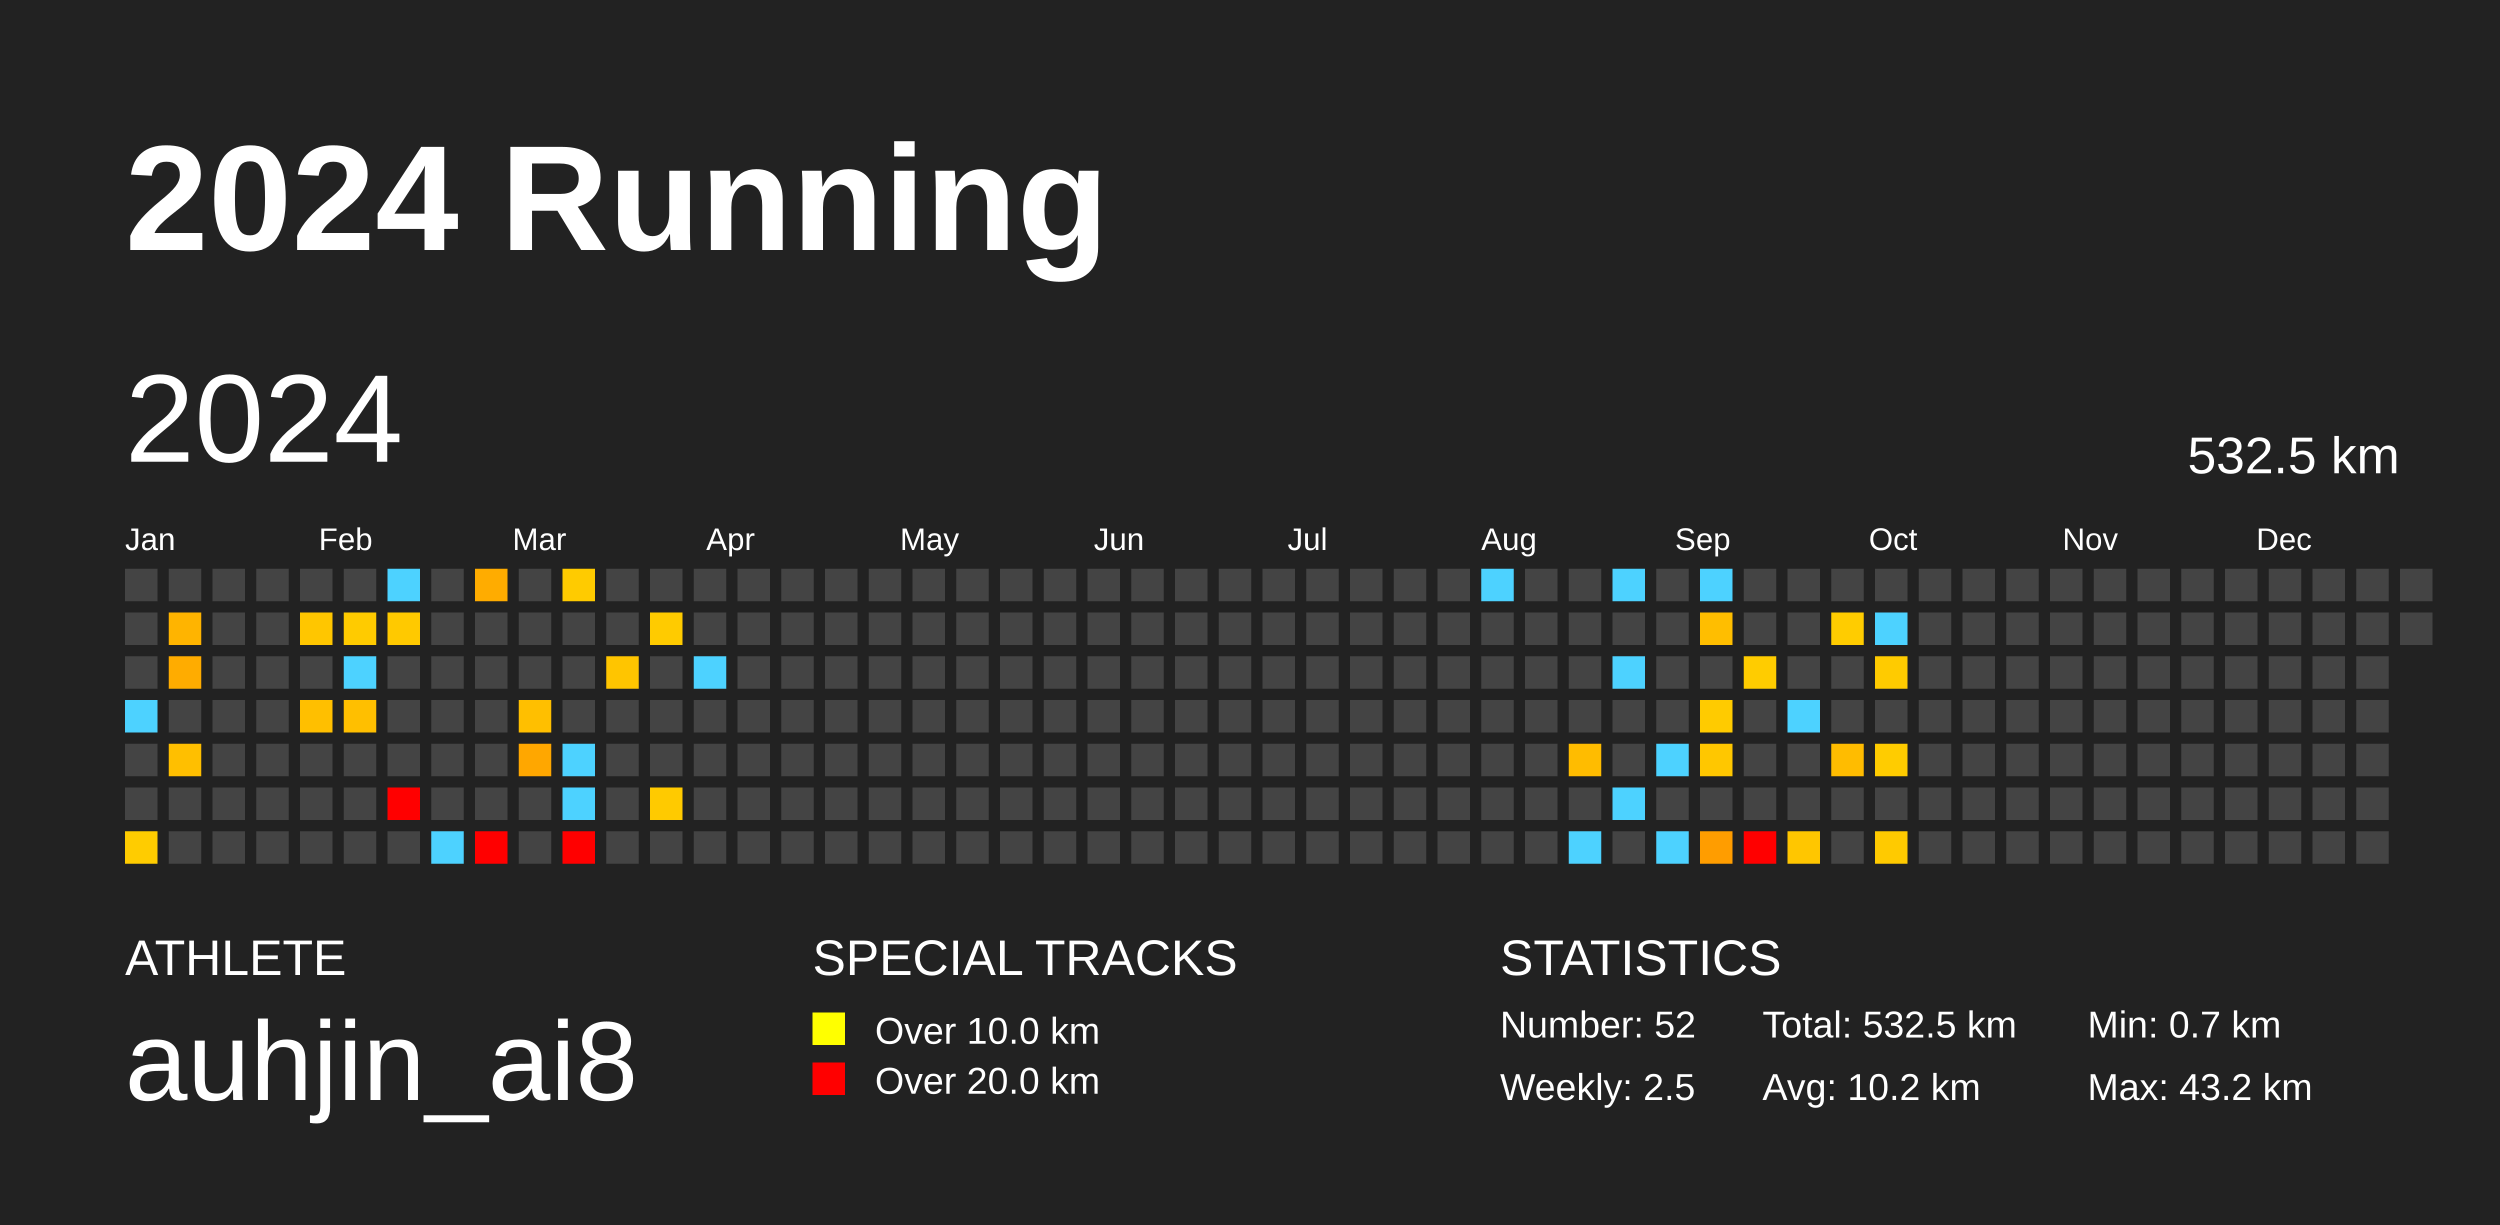
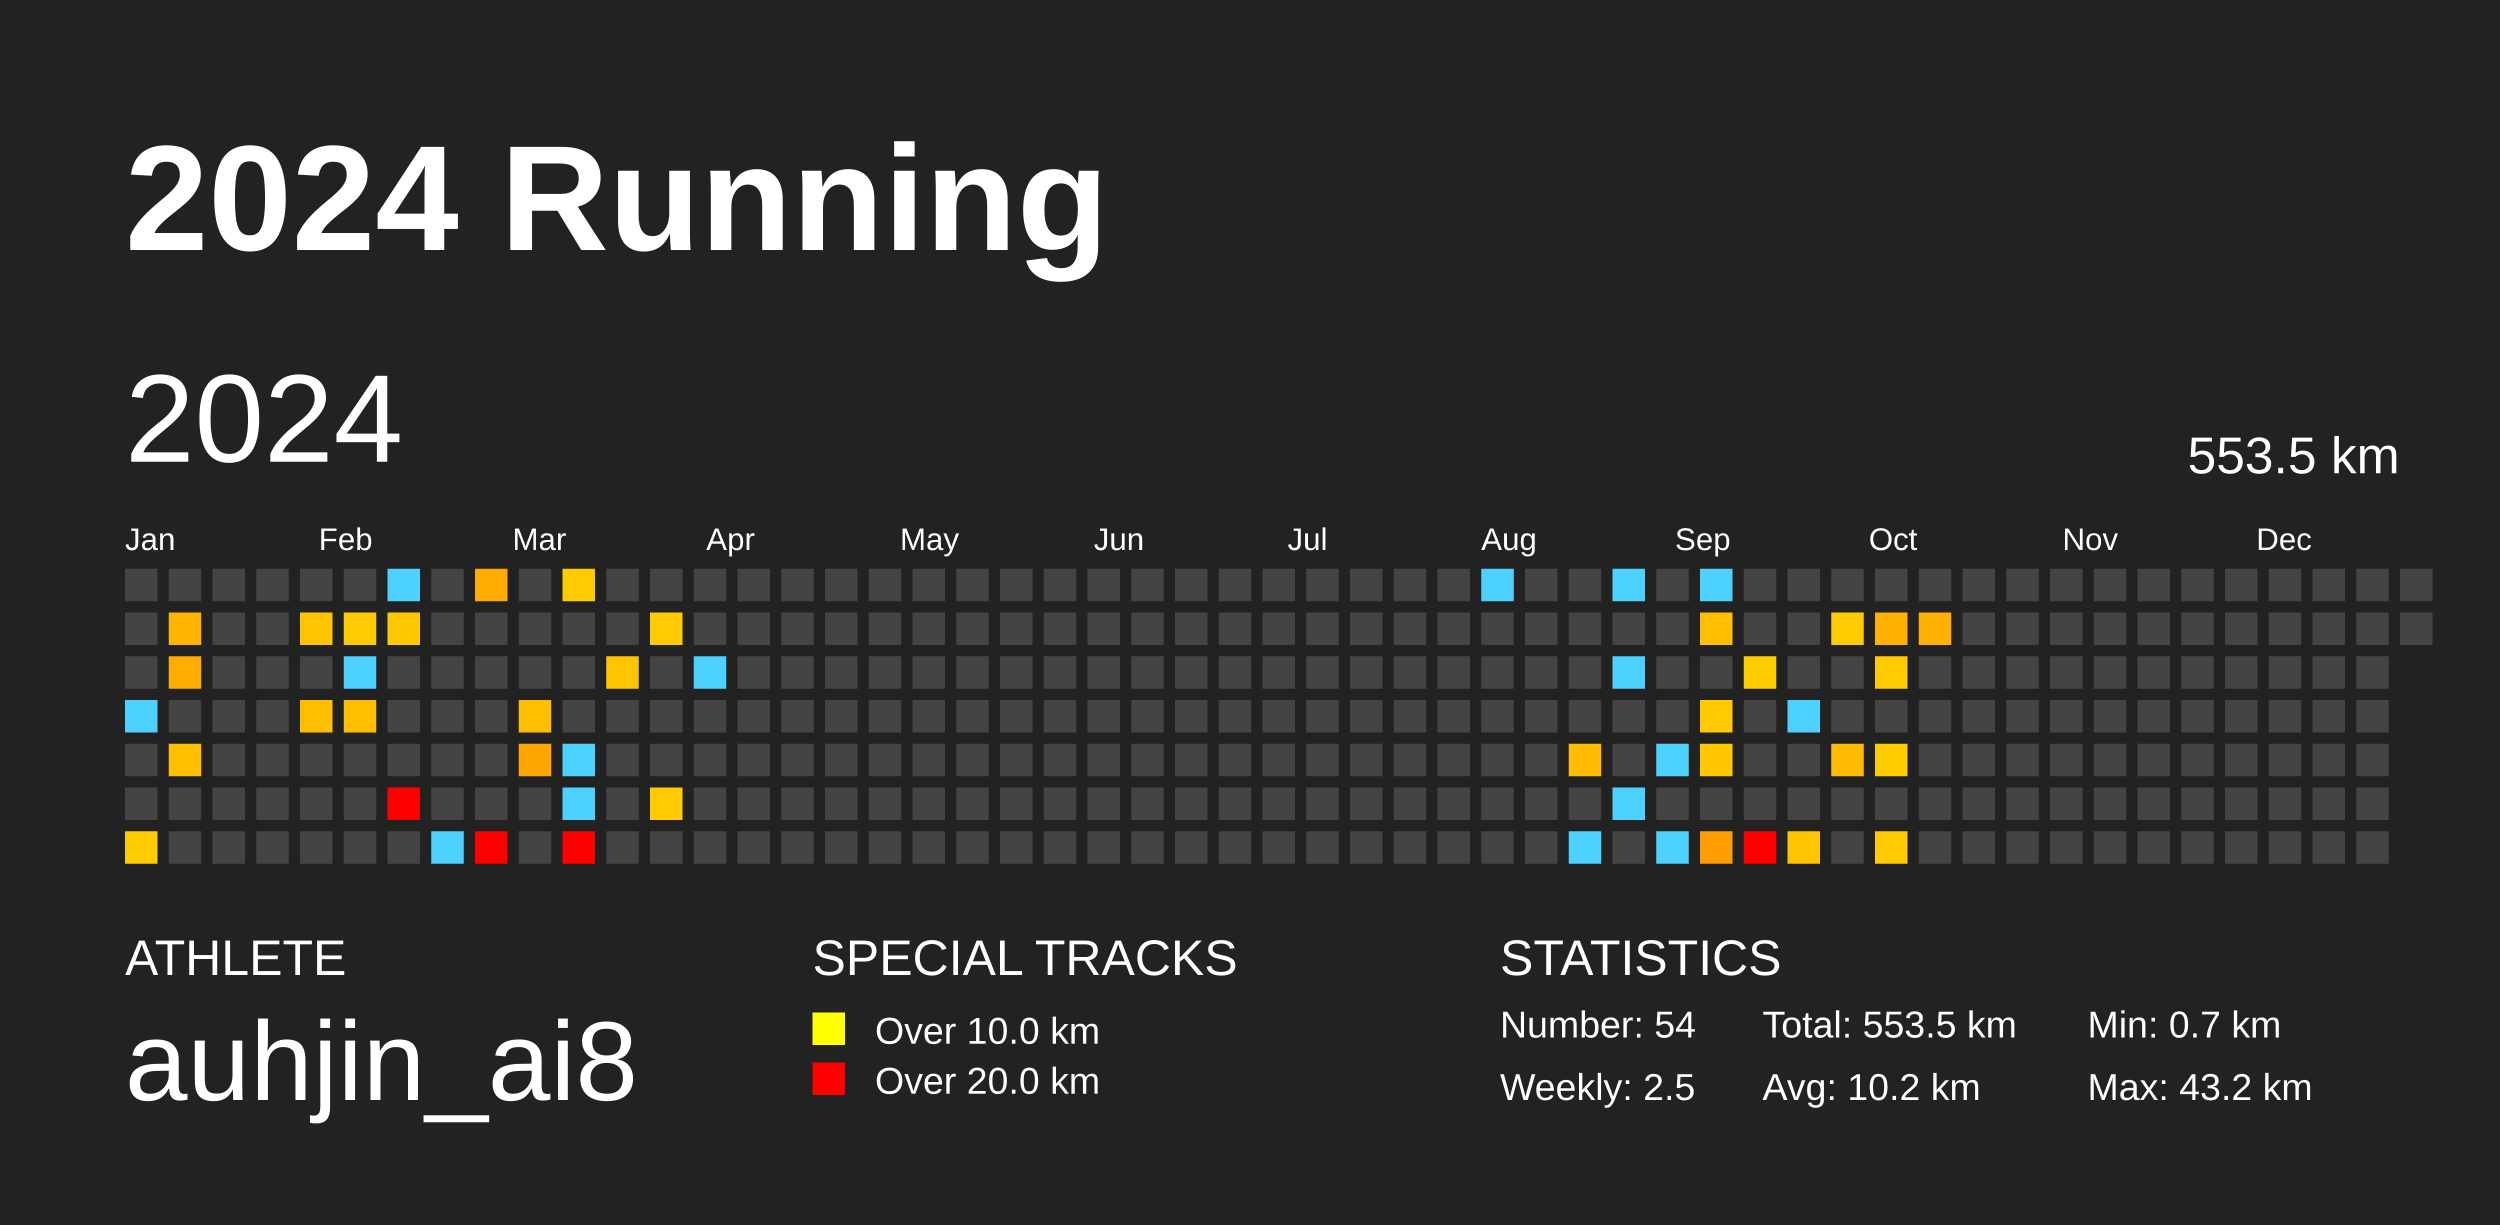
<svg xmlns="http://www.w3.org/2000/svg" baseProfile="full" height="98mm" version="1.1" viewBox="0,0,200,98" width="200mm">
  <defs />
  <rect fill="#222222" height="98" width="200" x="0" y="0" />
  <text fill="#FFFFFF" style="font-size:12px; font-family:Arial; font-weight:bold;" x="10" y="20">2024 Running</text>
  <text fill="#FFFFFF" style="font-size:4px; font-family:Arial" x="10" y="78">ATHLETE</text>
  <text fill="#FFFFFF" style="font-size:9px; font-family:Arial" x="10" y="88">auhjin_ai8</text>
  <text fill="#FFFFFF" style="font-size:4px; font-family:Arial" x="65" y="78">SPECIAL TRACKS</text>
  <rect fill="yellow" height="2.6" width="2.6" x="65" y="81" />
  <text fill="#FFFFFF" style="font-size:3px; font-family:Arial" x="70" y="83.5">Over 10.0 km</text>
  <rect fill="red" height="2.6" width="2.6" x="65" y="85" />
  <text fill="#FFFFFF" style="font-size:3px; font-family:Arial" x="70" y="87.5">Over 20.0 km</text>
  <text fill="#FFFFFF" style="font-size:4px; font-family:Arial" x="120" y="78">STATISTICS</text>
-   <text fill="#FFFFFF" style="font-size:3px; font-family:Arial" x="120" y="83">Number: 52</text>
+   <text fill="#FFFFFF" style="font-size:3px; font-family:Arial" x="120" y="83">Number: 54</text>
  <text fill="#FFFFFF" style="font-size:3px; font-family:Arial" x="120" y="88">Weekly: 2.5</text>
-   <text fill="#FFFFFF" style="font-size:3px; font-family:Arial" x="141" y="83">Total: 532.5 km</text>
+   <text fill="#FFFFFF" style="font-size:3px; font-family:Arial" x="141" y="83">Total: 553.5 km</text>
  <text fill="#FFFFFF" style="font-size:3px; font-family:Arial" x="141" y="88">Avg: 10.2 km</text>
  <text fill="#FFFFFF" style="font-size:3px; font-family:Arial" x="167" y="83">Min: 0.7 km</text>
  <text fill="#FFFFFF" style="font-size:3px; font-family:Arial" x="167" y="88">Max: 43.2 km</text>
  <text dominant-baseline="hanging" fill="#FFFFFF" style="font-size:10.0px; font-family:Arial;" x="10" y="30">2024</text>
-   <text dominant-baseline="hanging" fill="#FFFFFF" style="font-size:4.125px; font-family:Arial;" x="175" y="35">532.5 km</text>
+   <text dominant-baseline="hanging" fill="#FFFFFF" style="font-size:4.125px; font-family:Arial;" x="175" y="35">553.5 km</text>
  <text fill="#FFFFFF" style="font-size:2.5px; font-family:Arial" x="10.0" y="44">Jan</text>
  <text fill="#FFFFFF" style="font-size:2.5px; font-family:Arial" x="25.5" y="44">Feb</text>
  <text fill="#FFFFFF" style="font-size:2.5px; font-family:Arial" x="41.0" y="44">Mar</text>
  <text fill="#FFFFFF" style="font-size:2.5px; font-family:Arial" x="56.5" y="44">Apr</text>
  <text fill="#FFFFFF" style="font-size:2.5px; font-family:Arial" x="72.0" y="44">May</text>
  <text fill="#FFFFFF" style="font-size:2.5px; font-family:Arial" x="87.5" y="44">Jun</text>
  <text fill="#FFFFFF" style="font-size:2.5px; font-family:Arial" x="103.0" y="44">Jul</text>
  <text fill="#FFFFFF" style="font-size:2.5px; font-family:Arial" x="118.5" y="44">Aug</text>
  <text fill="#FFFFFF" style="font-size:2.5px; font-family:Arial" x="134.0" y="44">Sep</text>
  <text fill="#FFFFFF" style="font-size:2.5px; font-family:Arial" x="149.5" y="44">Oct</text>
  <text fill="#FFFFFF" style="font-size:2.5px; font-family:Arial" x="165.0" y="44">Nov</text>
  <text fill="#FFFFFF" style="font-size:2.5px; font-family:Arial" x="180.5" y="44">Dec</text>
  <rect fill="#444444" height="2.6" width="2.6" x="10.0" y="45.5" />
  <rect fill="#444444" height="2.6" width="2.6" x="10.0" y="49.0" />
  <rect fill="#444444" height="2.6" width="2.6" x="10.0" y="52.5" />
  <rect fill="#4dd2ff" height="2.6" width="2.6" x="10.0" y="56.0" />
  <rect fill="#444444" height="2.6" width="2.6" x="10.0" y="59.5" />
  <rect fill="#444444" height="2.6" width="2.6" x="10.0" y="63.0" />
  <rect fill="#ffcc00" height="2.6" width="2.6" x="10.0" y="66.5" />
  <rect fill="#444444" height="2.6" width="2.6" x="13.5" y="45.5" />
  <rect fill="#ffb400" height="2.6" width="2.6" x="13.5" y="49.0" />
  <rect fill="#ffac00" height="2.6" width="2.6" x="13.5" y="52.5" />
  <rect fill="#444444" height="2.6" width="2.6" x="13.5" y="56.0" />
  <rect fill="#ffbf00" height="2.6" width="2.6" x="13.5" y="59.5" />
  <rect fill="#444444" height="2.6" width="2.6" x="13.5" y="63.0" />
  <rect fill="#444444" height="2.6" width="2.6" x="13.5" y="66.5" />
  <rect fill="#444444" height="2.6" width="2.6" x="17.0" y="45.5" />
  <rect fill="#444444" height="2.6" width="2.6" x="17.0" y="49.0" />
  <rect fill="#444444" height="2.6" width="2.6" x="17.0" y="52.5" />
  <rect fill="#444444" height="2.6" width="2.6" x="17.0" y="56.0" />
  <rect fill="#444444" height="2.6" width="2.6" x="17.0" y="59.5" />
  <rect fill="#444444" height="2.6" width="2.6" x="17.0" y="63.0" />
  <rect fill="#444444" height="2.6" width="2.6" x="17.0" y="66.5" />
  <rect fill="#444444" height="2.6" width="2.6" x="20.5" y="45.5" />
  <rect fill="#444444" height="2.6" width="2.6" x="20.5" y="49.0" />
  <rect fill="#444444" height="2.6" width="2.6" x="20.5" y="52.5" />
  <rect fill="#444444" height="2.6" width="2.6" x="20.5" y="56.0" />
  <rect fill="#444444" height="2.6" width="2.6" x="20.5" y="59.5" />
  <rect fill="#444444" height="2.6" width="2.6" x="20.5" y="63.0" />
  <rect fill="#444444" height="2.6" width="2.6" x="20.5" y="66.5" />
  <rect fill="#444444" height="2.6" width="2.6" x="24.0" y="45.5" />
  <rect fill="#ffc600" height="2.6" width="2.6" x="24.0" y="49.0" />
  <rect fill="#444444" height="2.6" width="2.6" x="24.0" y="52.5" />
  <rect fill="#ffbf00" height="2.6" width="2.6" x="24.0" y="56.0" />
  <rect fill="#444444" height="2.6" width="2.6" x="24.0" y="59.5" />
  <rect fill="#444444" height="2.6" width="2.6" x="24.0" y="63.0" />
  <rect fill="#444444" height="2.6" width="2.6" x="24.0" y="66.5" />
  <rect fill="#444444" height="2.6" width="2.6" x="27.5" y="45.5" />
  <rect fill="#ffcb00" height="2.6" width="2.6" x="27.5" y="49.0" />
  <rect fill="#4dd2ff" height="2.6" width="2.6" x="27.5" y="52.5" />
  <rect fill="#ffbf00" height="2.6" width="2.6" x="27.5" y="56.0" />
  <rect fill="#444444" height="2.6" width="2.6" x="27.5" y="59.5" />
  <rect fill="#444444" height="2.6" width="2.6" x="27.5" y="63.0" />
  <rect fill="#444444" height="2.6" width="2.6" x="27.5" y="66.5" />
  <rect fill="#4dd2ff" height="2.6" width="2.6" x="31.0" y="45.5" />
  <rect fill="#ffc900" height="2.6" width="2.6" x="31.0" y="49.0" />
  <rect fill="#444444" height="2.6" width="2.6" x="31.0" y="52.5" />
  <rect fill="#444444" height="2.6" width="2.6" x="31.0" y="56.0" />
  <rect fill="#444444" height="2.6" width="2.6" x="31.0" y="59.5" />
  <rect fill="red" height="2.6" width="2.6" x="31.0" y="63.0" />
  <rect fill="#444444" height="2.6" width="2.6" x="31.0" y="66.5" />
  <rect fill="#444444" height="2.6" width="2.6" x="34.5" y="45.5" />
  <rect fill="#444444" height="2.6" width="2.6" x="34.5" y="49.0" />
  <rect fill="#444444" height="2.6" width="2.6" x="34.5" y="52.5" />
  <rect fill="#444444" height="2.6" width="2.6" x="34.5" y="56.0" />
  <rect fill="#444444" height="2.6" width="2.6" x="34.5" y="59.5" />
  <rect fill="#444444" height="2.6" width="2.6" x="34.5" y="63.0" />
  <rect fill="#4dd2ff" height="2.6" width="2.6" x="34.5" y="66.5" />
  <rect fill="#ffac00" height="2.6" width="2.6" x="38.0" y="45.5" />
  <rect fill="#444444" height="2.6" width="2.6" x="38.0" y="49.0" />
  <rect fill="#444444" height="2.6" width="2.6" x="38.0" y="52.5" />
  <rect fill="#444444" height="2.6" width="2.6" x="38.0" y="56.0" />
  <rect fill="#444444" height="2.6" width="2.6" x="38.0" y="59.5" />
  <rect fill="#444444" height="2.6" width="2.6" x="38.0" y="63.0" />
  <rect fill="red" height="2.6" width="2.6" x="38.0" y="66.5" />
  <rect fill="#444444" height="2.6" width="2.6" x="41.5" y="45.5" />
  <rect fill="#444444" height="2.6" width="2.6" x="41.5" y="49.0" />
  <rect fill="#444444" height="2.6" width="2.6" x="41.5" y="52.5" />
  <rect fill="#ffbf00" height="2.6" width="2.6" x="41.5" y="56.0" />
  <rect fill="#ffa700" height="2.6" width="2.6" x="41.5" y="59.5" />
  <rect fill="#444444" height="2.6" width="2.6" x="41.5" y="63.0" />
  <rect fill="#444444" height="2.6" width="2.6" x="41.5" y="66.5" />
  <rect fill="#ffcb00" height="2.6" width="2.6" x="45.0" y="45.5" />
  <rect fill="#444444" height="2.6" width="2.6" x="45.0" y="49.0" />
  <rect fill="#444444" height="2.6" width="2.6" x="45.0" y="52.5" />
  <rect fill="#444444" height="2.6" width="2.6" x="45.0" y="56.0" />
  <rect fill="#4dd2ff" height="2.6" width="2.6" x="45.0" y="59.5" />
  <rect fill="#4dd2ff" height="2.6" width="2.6" x="45.0" y="63.0" />
  <rect fill="red" height="2.6" width="2.6" x="45.0" y="66.5" />
  <rect fill="#444444" height="2.6" width="2.6" x="48.5" y="45.5" />
  <rect fill="#444444" height="2.6" width="2.6" x="48.5" y="49.0" />
  <rect fill="#ffc500" height="2.6" width="2.6" x="48.5" y="52.5" />
  <rect fill="#444444" height="2.6" width="2.6" x="48.5" y="56.0" />
  <rect fill="#444444" height="2.6" width="2.6" x="48.5" y="59.5" />
  <rect fill="#444444" height="2.6" width="2.6" x="48.5" y="63.0" />
  <rect fill="#444444" height="2.6" width="2.6" x="48.5" y="66.5" />
  <rect fill="#444444" height="2.6" width="2.6" x="52.0" y="45.5" />
  <rect fill="#ffcb00" height="2.6" width="2.6" x="52.0" y="49.0" />
  <rect fill="#444444" height="2.6" width="2.6" x="52.0" y="52.5" />
  <rect fill="#444444" height="2.6" width="2.6" x="52.0" y="56.0" />
  <rect fill="#444444" height="2.6" width="2.6" x="52.0" y="59.5" />
  <rect fill="#ffca00" height="2.6" width="2.6" x="52.0" y="63.0" />
  <rect fill="#444444" height="2.6" width="2.6" x="52.0" y="66.5" />
  <rect fill="#444444" height="2.6" width="2.6" x="55.5" y="45.5" />
  <rect fill="#444444" height="2.6" width="2.6" x="55.5" y="49.0" />
  <rect fill="#4dd2ff" height="2.6" width="2.6" x="55.5" y="52.5" />
  <rect fill="#444444" height="2.6" width="2.6" x="55.5" y="56.0" />
  <rect fill="#444444" height="2.6" width="2.6" x="55.5" y="59.5" />
  <rect fill="#444444" height="2.6" width="2.6" x="55.5" y="63.0" />
  <rect fill="#444444" height="2.6" width="2.6" x="55.5" y="66.5" />
  <rect fill="#444444" height="2.6" width="2.6" x="59.0" y="45.5" />
  <rect fill="#444444" height="2.6" width="2.6" x="59.0" y="49.0" />
  <rect fill="#444444" height="2.6" width="2.6" x="59.0" y="52.5" />
  <rect fill="#444444" height="2.6" width="2.6" x="59.0" y="56.0" />
  <rect fill="#444444" height="2.6" width="2.6" x="59.0" y="59.5" />
  <rect fill="#444444" height="2.6" width="2.6" x="59.0" y="63.0" />
  <rect fill="#444444" height="2.6" width="2.6" x="59.0" y="66.5" />
  <rect fill="#444444" height="2.6" width="2.6" x="62.5" y="45.5" />
  <rect fill="#444444" height="2.6" width="2.6" x="62.5" y="49.0" />
  <rect fill="#444444" height="2.6" width="2.6" x="62.5" y="52.5" />
  <rect fill="#444444" height="2.6" width="2.6" x="62.5" y="56.0" />
  <rect fill="#444444" height="2.6" width="2.6" x="62.5" y="59.5" />
  <rect fill="#444444" height="2.6" width="2.6" x="62.5" y="63.0" />
  <rect fill="#444444" height="2.6" width="2.6" x="62.5" y="66.5" />
  <rect fill="#444444" height="2.6" width="2.6" x="66.0" y="45.5" />
  <rect fill="#444444" height="2.6" width="2.6" x="66.0" y="49.0" />
  <rect fill="#444444" height="2.6" width="2.6" x="66.0" y="52.5" />
  <rect fill="#444444" height="2.6" width="2.6" x="66.0" y="56.0" />
  <rect fill="#444444" height="2.6" width="2.6" x="66.0" y="59.5" />
  <rect fill="#444444" height="2.6" width="2.6" x="66.0" y="63.0" />
  <rect fill="#444444" height="2.6" width="2.6" x="66.0" y="66.5" />
  <rect fill="#444444" height="2.6" width="2.6" x="69.5" y="45.5" />
  <rect fill="#444444" height="2.6" width="2.6" x="69.5" y="49.0" />
  <rect fill="#444444" height="2.6" width="2.6" x="69.5" y="52.5" />
  <rect fill="#444444" height="2.6" width="2.6" x="69.5" y="56.0" />
  <rect fill="#444444" height="2.6" width="2.6" x="69.5" y="59.5" />
  <rect fill="#444444" height="2.6" width="2.6" x="69.5" y="63.0" />
  <rect fill="#444444" height="2.6" width="2.6" x="69.5" y="66.5" />
  <rect fill="#444444" height="2.6" width="2.6" x="73.0" y="45.5" />
  <rect fill="#444444" height="2.6" width="2.6" x="73.0" y="49.0" />
  <rect fill="#444444" height="2.6" width="2.6" x="73.0" y="52.5" />
  <rect fill="#444444" height="2.6" width="2.6" x="73.0" y="56.0" />
  <rect fill="#444444" height="2.6" width="2.6" x="73.0" y="59.5" />
  <rect fill="#444444" height="2.6" width="2.6" x="73.0" y="63.0" />
  <rect fill="#444444" height="2.6" width="2.6" x="73.0" y="66.5" />
  <rect fill="#444444" height="2.6" width="2.6" x="76.5" y="45.5" />
  <rect fill="#444444" height="2.6" width="2.6" x="76.5" y="49.0" />
  <rect fill="#444444" height="2.6" width="2.6" x="76.5" y="52.5" />
  <rect fill="#444444" height="2.6" width="2.6" x="76.5" y="56.0" />
  <rect fill="#444444" height="2.6" width="2.6" x="76.5" y="59.5" />
  <rect fill="#444444" height="2.6" width="2.6" x="76.5" y="63.0" />
  <rect fill="#444444" height="2.6" width="2.6" x="76.5" y="66.5" />
  <rect fill="#444444" height="2.6" width="2.6" x="80.0" y="45.5" />
  <rect fill="#444444" height="2.6" width="2.6" x="80.0" y="49.0" />
  <rect fill="#444444" height="2.6" width="2.6" x="80.0" y="52.5" />
  <rect fill="#444444" height="2.6" width="2.6" x="80.0" y="56.0" />
  <rect fill="#444444" height="2.6" width="2.6" x="80.0" y="59.5" />
  <rect fill="#444444" height="2.6" width="2.6" x="80.0" y="63.0" />
  <rect fill="#444444" height="2.6" width="2.6" x="80.0" y="66.5" />
  <rect fill="#444444" height="2.6" width="2.6" x="83.5" y="45.5" />
  <rect fill="#444444" height="2.6" width="2.6" x="83.5" y="49.0" />
  <rect fill="#444444" height="2.6" width="2.6" x="83.5" y="52.5" />
  <rect fill="#444444" height="2.6" width="2.6" x="83.5" y="56.0" />
  <rect fill="#444444" height="2.6" width="2.6" x="83.5" y="59.5" />
  <rect fill="#444444" height="2.6" width="2.6" x="83.5" y="63.0" />
  <rect fill="#444444" height="2.6" width="2.6" x="83.5" y="66.5" />
  <rect fill="#444444" height="2.6" width="2.6" x="87.0" y="45.5" />
  <rect fill="#444444" height="2.6" width="2.6" x="87.0" y="49.0" />
  <rect fill="#444444" height="2.6" width="2.6" x="87.0" y="52.5" />
  <rect fill="#444444" height="2.6" width="2.6" x="87.0" y="56.0" />
  <rect fill="#444444" height="2.6" width="2.6" x="87.0" y="59.5" />
  <rect fill="#444444" height="2.6" width="2.6" x="87.0" y="63.0" />
  <rect fill="#444444" height="2.6" width="2.6" x="87.0" y="66.5" />
  <rect fill="#444444" height="2.6" width="2.6" x="90.5" y="45.5" />
  <rect fill="#444444" height="2.6" width="2.6" x="90.5" y="49.0" />
  <rect fill="#444444" height="2.6" width="2.6" x="90.5" y="52.5" />
  <rect fill="#444444" height="2.6" width="2.6" x="90.5" y="56.0" />
  <rect fill="#444444" height="2.6" width="2.6" x="90.5" y="59.5" />
  <rect fill="#444444" height="2.6" width="2.6" x="90.5" y="63.0" />
  <rect fill="#444444" height="2.6" width="2.6" x="90.5" y="66.5" />
  <rect fill="#444444" height="2.6" width="2.6" x="94.0" y="45.5" />
  <rect fill="#444444" height="2.6" width="2.6" x="94.0" y="49.0" />
  <rect fill="#444444" height="2.6" width="2.6" x="94.0" y="52.5" />
  <rect fill="#444444" height="2.6" width="2.6" x="94.0" y="56.0" />
  <rect fill="#444444" height="2.6" width="2.6" x="94.0" y="59.5" />
  <rect fill="#444444" height="2.6" width="2.6" x="94.0" y="63.0" />
  <rect fill="#444444" height="2.6" width="2.6" x="94.0" y="66.5" />
  <rect fill="#444444" height="2.6" width="2.6" x="97.5" y="45.5" />
  <rect fill="#444444" height="2.6" width="2.6" x="97.5" y="49.0" />
  <rect fill="#444444" height="2.6" width="2.6" x="97.5" y="52.5" />
  <rect fill="#444444" height="2.6" width="2.6" x="97.5" y="56.0" />
  <rect fill="#444444" height="2.6" width="2.6" x="97.5" y="59.5" />
  <rect fill="#444444" height="2.6" width="2.6" x="97.5" y="63.0" />
  <rect fill="#444444" height="2.6" width="2.6" x="97.5" y="66.5" />
  <rect fill="#444444" height="2.6" width="2.6" x="101.0" y="45.5" />
  <rect fill="#444444" height="2.6" width="2.6" x="101.0" y="49.0" />
  <rect fill="#444444" height="2.6" width="2.6" x="101.0" y="52.5" />
  <rect fill="#444444" height="2.6" width="2.6" x="101.0" y="56.0" />
  <rect fill="#444444" height="2.6" width="2.6" x="101.0" y="59.5" />
  <rect fill="#444444" height="2.6" width="2.6" x="101.0" y="63.0" />
  <rect fill="#444444" height="2.6" width="2.6" x="101.0" y="66.5" />
  <rect fill="#444444" height="2.6" width="2.6" x="104.5" y="45.5" />
  <rect fill="#444444" height="2.6" width="2.6" x="104.5" y="49.0" />
  <rect fill="#444444" height="2.6" width="2.6" x="104.5" y="52.5" />
  <rect fill="#444444" height="2.6" width="2.6" x="104.5" y="56.0" />
  <rect fill="#444444" height="2.6" width="2.6" x="104.5" y="59.5" />
  <rect fill="#444444" height="2.6" width="2.6" x="104.5" y="63.0" />
  <rect fill="#444444" height="2.6" width="2.6" x="104.5" y="66.5" />
  <rect fill="#444444" height="2.6" width="2.6" x="108.0" y="45.5" />
  <rect fill="#444444" height="2.6" width="2.6" x="108.0" y="49.0" />
  <rect fill="#444444" height="2.6" width="2.6" x="108.0" y="52.5" />
  <rect fill="#444444" height="2.6" width="2.6" x="108.0" y="56.0" />
  <rect fill="#444444" height="2.6" width="2.6" x="108.0" y="59.5" />
  <rect fill="#444444" height="2.6" width="2.6" x="108.0" y="63.0" />
  <rect fill="#444444" height="2.6" width="2.6" x="108.0" y="66.5" />
  <rect fill="#444444" height="2.6" width="2.6" x="111.5" y="45.5" />
  <rect fill="#444444" height="2.6" width="2.6" x="111.5" y="49.0" />
  <rect fill="#444444" height="2.6" width="2.6" x="111.5" y="52.5" />
  <rect fill="#444444" height="2.6" width="2.6" x="111.5" y="56.0" />
  <rect fill="#444444" height="2.6" width="2.6" x="111.5" y="59.5" />
  <rect fill="#444444" height="2.6" width="2.6" x="111.5" y="63.0" />
  <rect fill="#444444" height="2.6" width="2.6" x="111.5" y="66.5" />
  <rect fill="#444444" height="2.6" width="2.6" x="115.0" y="45.5" />
  <rect fill="#444444" height="2.6" width="2.6" x="115.0" y="49.0" />
  <rect fill="#444444" height="2.6" width="2.6" x="115.0" y="52.5" />
  <rect fill="#444444" height="2.6" width="2.6" x="115.0" y="56.0" />
  <rect fill="#444444" height="2.6" width="2.6" x="115.0" y="59.5" />
  <rect fill="#444444" height="2.6" width="2.6" x="115.0" y="63.0" />
  <rect fill="#444444" height="2.6" width="2.6" x="115.0" y="66.5" />
  <rect fill="#4dd2ff" height="2.6" width="2.6" x="118.5" y="45.5" />
  <rect fill="#444444" height="2.6" width="2.6" x="118.5" y="49.0" />
  <rect fill="#444444" height="2.6" width="2.6" x="118.5" y="52.5" />
  <rect fill="#444444" height="2.6" width="2.6" x="118.5" y="56.0" />
  <rect fill="#444444" height="2.6" width="2.6" x="118.5" y="59.5" />
  <rect fill="#444444" height="2.6" width="2.6" x="118.5" y="63.0" />
  <rect fill="#444444" height="2.6" width="2.6" x="118.5" y="66.5" />
  <rect fill="#444444" height="2.6" width="2.6" x="122.0" y="45.5" />
  <rect fill="#444444" height="2.6" width="2.6" x="122.0" y="49.0" />
  <rect fill="#444444" height="2.6" width="2.6" x="122.0" y="52.5" />
  <rect fill="#444444" height="2.6" width="2.6" x="122.0" y="56.0" />
  <rect fill="#444444" height="2.6" width="2.6" x="122.0" y="59.5" />
  <rect fill="#444444" height="2.6" width="2.6" x="122.0" y="63.0" />
  <rect fill="#444444" height="2.6" width="2.6" x="122.0" y="66.5" />
  <rect fill="#444444" height="2.6" width="2.6" x="125.5" y="45.5" />
  <rect fill="#444444" height="2.6" width="2.6" x="125.5" y="49.0" />
  <rect fill="#444444" height="2.6" width="2.6" x="125.5" y="52.5" />
  <rect fill="#444444" height="2.6" width="2.6" x="125.5" y="56.0" />
  <rect fill="#ffbc00" height="2.6" width="2.6" x="125.5" y="59.5" />
  <rect fill="#444444" height="2.6" width="2.6" x="125.5" y="63.0" />
  <rect fill="#4dd2ff" height="2.6" width="2.6" x="125.5" y="66.5" />
  <rect fill="#4dd2ff" height="2.6" width="2.6" x="129.0" y="45.5" />
  <rect fill="#444444" height="2.6" width="2.6" x="129.0" y="49.0" />
  <rect fill="#4dd2ff" height="2.6" width="2.6" x="129.0" y="52.5" />
  <rect fill="#444444" height="2.6" width="2.6" x="129.0" y="56.0" />
  <rect fill="#444444" height="2.6" width="2.6" x="129.0" y="59.5" />
  <rect fill="#4dd2ff" height="2.6" width="2.6" x="129.0" y="63.0" />
  <rect fill="#444444" height="2.6" width="2.6" x="129.0" y="66.5" />
  <rect fill="#444444" height="2.6" width="2.6" x="132.5" y="45.5" />
  <rect fill="#444444" height="2.6" width="2.6" x="132.5" y="49.0" />
  <rect fill="#444444" height="2.6" width="2.6" x="132.5" y="52.5" />
  <rect fill="#444444" height="2.6" width="2.6" x="132.5" y="56.0" />
  <rect fill="#4dd2ff" height="2.6" width="2.6" x="132.5" y="59.5" />
  <rect fill="#444444" height="2.6" width="2.6" x="132.5" y="63.0" />
  <rect fill="#4dd2ff" height="2.6" width="2.6" x="132.5" y="66.5" />
  <rect fill="#4dd2ff" height="2.6" width="2.6" x="136.0" y="45.5" />
  <rect fill="#ffbe00" height="2.6" width="2.6" x="136.0" y="49.0" />
  <rect fill="#444444" height="2.6" width="2.6" x="136.0" y="52.5" />
  <rect fill="#ffcb00" height="2.6" width="2.6" x="136.0" y="56.0" />
  <rect fill="#ffc700" height="2.6" width="2.6" x="136.0" y="59.5" />
  <rect fill="#444444" height="2.6" width="2.6" x="136.0" y="63.0" />
  <rect fill="#ff9d00" height="2.6" width="2.6" x="136.0" y="66.5" />
  <rect fill="#444444" height="2.6" width="2.6" x="139.5" y="45.5" />
  <rect fill="#444444" height="2.6" width="2.6" x="139.5" y="49.0" />
  <rect fill="#ffcc00" height="2.6" width="2.6" x="139.5" y="52.5" />
  <rect fill="#444444" height="2.6" width="2.6" x="139.5" y="56.0" />
  <rect fill="#444444" height="2.6" width="2.6" x="139.5" y="59.5" />
  <rect fill="#444444" height="2.6" width="2.6" x="139.5" y="63.0" />
  <rect fill="red" height="2.6" width="2.6" x="139.5" y="66.5" />
  <rect fill="#444444" height="2.6" width="2.6" x="143.0" y="45.5" />
  <rect fill="#444444" height="2.6" width="2.6" x="143.0" y="49.0" />
  <rect fill="#444444" height="2.6" width="2.6" x="143.0" y="52.5" />
  <rect fill="#4dd2ff" height="2.6" width="2.6" x="143.0" y="56.0" />
  <rect fill="#444444" height="2.6" width="2.6" x="143.0" y="59.5" />
  <rect fill="#444444" height="2.6" width="2.6" x="143.0" y="63.0" />
  <rect fill="#ffc600" height="2.6" width="2.6" x="143.0" y="66.5" />
  <rect fill="#444444" height="2.6" width="2.6" x="146.5" y="45.5" />
  <rect fill="#ffcc00" height="2.6" width="2.6" x="146.5" y="49.0" />
  <rect fill="#444444" height="2.6" width="2.6" x="146.5" y="52.5" />
  <rect fill="#444444" height="2.6" width="2.6" x="146.5" y="56.0" />
  <rect fill="#ffbc00" height="2.6" width="2.6" x="146.5" y="59.5" />
  <rect fill="#444444" height="2.6" width="2.6" x="146.5" y="63.0" />
  <rect fill="#444444" height="2.6" width="2.6" x="146.5" y="66.5" />
  <rect fill="#444444" height="2.6" width="2.6" x="150.0" y="45.5" />
-   <rect fill="#4dd2ff" height="2.6" width="2.6" x="150.0" y="49.0" />
+   <rect fill="#ffb000" height="2.6" width="2.6" x="150.0" y="49.0" />
  <rect fill="#ffcb00" height="2.6" width="2.6" x="150.0" y="52.5" />
  <rect fill="#444444" height="2.6" width="2.6" x="150.0" y="56.0" />
  <rect fill="#ffcc00" height="2.6" width="2.6" x="150.0" y="59.5" />
  <rect fill="#444444" height="2.6" width="2.6" x="150.0" y="63.0" />
  <rect fill="#ffca00" height="2.6" width="2.6" x="150.0" y="66.5" />
  <rect fill="#444444" height="2.6" width="2.6" x="153.5" y="45.5" />
-   <rect fill="#444444" height="2.6" width="2.6" x="153.5" y="49.0" />
+   <rect fill="#ffb000" height="2.6" width="2.6" x="153.5" y="49.0" />
  <rect fill="#444444" height="2.6" width="2.6" x="153.5" y="52.5" />
  <rect fill="#444444" height="2.6" width="2.6" x="153.5" y="56.0" />
  <rect fill="#444444" height="2.6" width="2.6" x="153.5" y="59.5" />
  <rect fill="#444444" height="2.6" width="2.6" x="153.5" y="63.0" />
  <rect fill="#444444" height="2.6" width="2.6" x="153.5" y="66.5" />
  <rect fill="#444444" height="2.6" width="2.6" x="157.0" y="45.5" />
  <rect fill="#444444" height="2.6" width="2.6" x="157.0" y="49.0" />
  <rect fill="#444444" height="2.6" width="2.6" x="157.0" y="52.5" />
  <rect fill="#444444" height="2.6" width="2.6" x="157.0" y="56.0" />
  <rect fill="#444444" height="2.6" width="2.6" x="157.0" y="59.5" />
  <rect fill="#444444" height="2.6" width="2.6" x="157.0" y="63.0" />
  <rect fill="#444444" height="2.6" width="2.6" x="157.0" y="66.5" />
  <rect fill="#444444" height="2.6" width="2.6" x="160.5" y="45.5" />
  <rect fill="#444444" height="2.6" width="2.6" x="160.5" y="49.0" />
  <rect fill="#444444" height="2.6" width="2.6" x="160.5" y="52.5" />
  <rect fill="#444444" height="2.6" width="2.6" x="160.5" y="56.0" />
  <rect fill="#444444" height="2.6" width="2.6" x="160.5" y="59.5" />
  <rect fill="#444444" height="2.6" width="2.6" x="160.5" y="63.0" />
  <rect fill="#444444" height="2.6" width="2.6" x="160.5" y="66.5" />
  <rect fill="#444444" height="2.6" width="2.6" x="164.0" y="45.5" />
  <rect fill="#444444" height="2.6" width="2.6" x="164.0" y="49.0" />
  <rect fill="#444444" height="2.6" width="2.6" x="164.0" y="52.5" />
  <rect fill="#444444" height="2.6" width="2.6" x="164.0" y="56.0" />
  <rect fill="#444444" height="2.6" width="2.6" x="164.0" y="59.5" />
  <rect fill="#444444" height="2.6" width="2.6" x="164.0" y="63.0" />
  <rect fill="#444444" height="2.6" width="2.6" x="164.0" y="66.5" />
  <rect fill="#444444" height="2.6" width="2.6" x="167.5" y="45.5" />
  <rect fill="#444444" height="2.6" width="2.6" x="167.5" y="49.0" />
  <rect fill="#444444" height="2.6" width="2.6" x="167.5" y="52.5" />
  <rect fill="#444444" height="2.6" width="2.6" x="167.5" y="56.0" />
  <rect fill="#444444" height="2.6" width="2.6" x="167.5" y="59.5" />
  <rect fill="#444444" height="2.6" width="2.6" x="167.5" y="63.0" />
  <rect fill="#444444" height="2.6" width="2.6" x="167.5" y="66.5" />
  <rect fill="#444444" height="2.6" width="2.6" x="171.0" y="45.5" />
  <rect fill="#444444" height="2.6" width="2.6" x="171.0" y="49.0" />
  <rect fill="#444444" height="2.6" width="2.6" x="171.0" y="52.5" />
  <rect fill="#444444" height="2.6" width="2.6" x="171.0" y="56.0" />
  <rect fill="#444444" height="2.6" width="2.6" x="171.0" y="59.5" />
  <rect fill="#444444" height="2.6" width="2.6" x="171.0" y="63.0" />
  <rect fill="#444444" height="2.6" width="2.6" x="171.0" y="66.5" />
  <rect fill="#444444" height="2.6" width="2.6" x="174.5" y="45.5" />
  <rect fill="#444444" height="2.6" width="2.6" x="174.5" y="49.0" />
  <rect fill="#444444" height="2.6" width="2.6" x="174.5" y="52.5" />
  <rect fill="#444444" height="2.6" width="2.6" x="174.5" y="56.0" />
  <rect fill="#444444" height="2.6" width="2.6" x="174.5" y="59.5" />
  <rect fill="#444444" height="2.6" width="2.6" x="174.5" y="63.0" />
  <rect fill="#444444" height="2.6" width="2.6" x="174.5" y="66.5" />
  <rect fill="#444444" height="2.6" width="2.6" x="178.0" y="45.5" />
  <rect fill="#444444" height="2.6" width="2.6" x="178.0" y="49.0" />
  <rect fill="#444444" height="2.6" width="2.6" x="178.0" y="52.5" />
  <rect fill="#444444" height="2.6" width="2.6" x="178.0" y="56.0" />
  <rect fill="#444444" height="2.6" width="2.6" x="178.0" y="59.5" />
  <rect fill="#444444" height="2.6" width="2.6" x="178.0" y="63.0" />
  <rect fill="#444444" height="2.6" width="2.6" x="178.0" y="66.5" />
  <rect fill="#444444" height="2.6" width="2.6" x="181.5" y="45.5" />
  <rect fill="#444444" height="2.6" width="2.6" x="181.5" y="49.0" />
  <rect fill="#444444" height="2.6" width="2.6" x="181.5" y="52.5" />
  <rect fill="#444444" height="2.6" width="2.6" x="181.5" y="56.0" />
  <rect fill="#444444" height="2.6" width="2.6" x="181.5" y="59.5" />
  <rect fill="#444444" height="2.6" width="2.6" x="181.5" y="63.0" />
  <rect fill="#444444" height="2.6" width="2.6" x="181.5" y="66.5" />
  <rect fill="#444444" height="2.6" width="2.6" x="185.0" y="45.5" />
  <rect fill="#444444" height="2.6" width="2.6" x="185.0" y="49.0" />
  <rect fill="#444444" height="2.6" width="2.6" x="185.0" y="52.5" />
  <rect fill="#444444" height="2.6" width="2.6" x="185.0" y="56.0" />
  <rect fill="#444444" height="2.6" width="2.6" x="185.0" y="59.5" />
  <rect fill="#444444" height="2.6" width="2.6" x="185.0" y="63.0" />
  <rect fill="#444444" height="2.6" width="2.6" x="185.0" y="66.5" />
  <rect fill="#444444" height="2.6" width="2.6" x="188.5" y="45.5" />
  <rect fill="#444444" height="2.6" width="2.6" x="188.5" y="49.0" />
  <rect fill="#444444" height="2.6" width="2.6" x="188.5" y="52.5" />
  <rect fill="#444444" height="2.6" width="2.6" x="188.5" y="56.0" />
  <rect fill="#444444" height="2.6" width="2.6" x="188.5" y="59.5" />
  <rect fill="#444444" height="2.6" width="2.6" x="188.5" y="63.0" />
  <rect fill="#444444" height="2.6" width="2.6" x="188.5" y="66.5" />
  <rect fill="#444444" height="2.6" width="2.6" x="192.0" y="45.5" />
  <rect fill="#444444" height="2.6" width="2.6" x="192.0" y="49.0" />
</svg>
